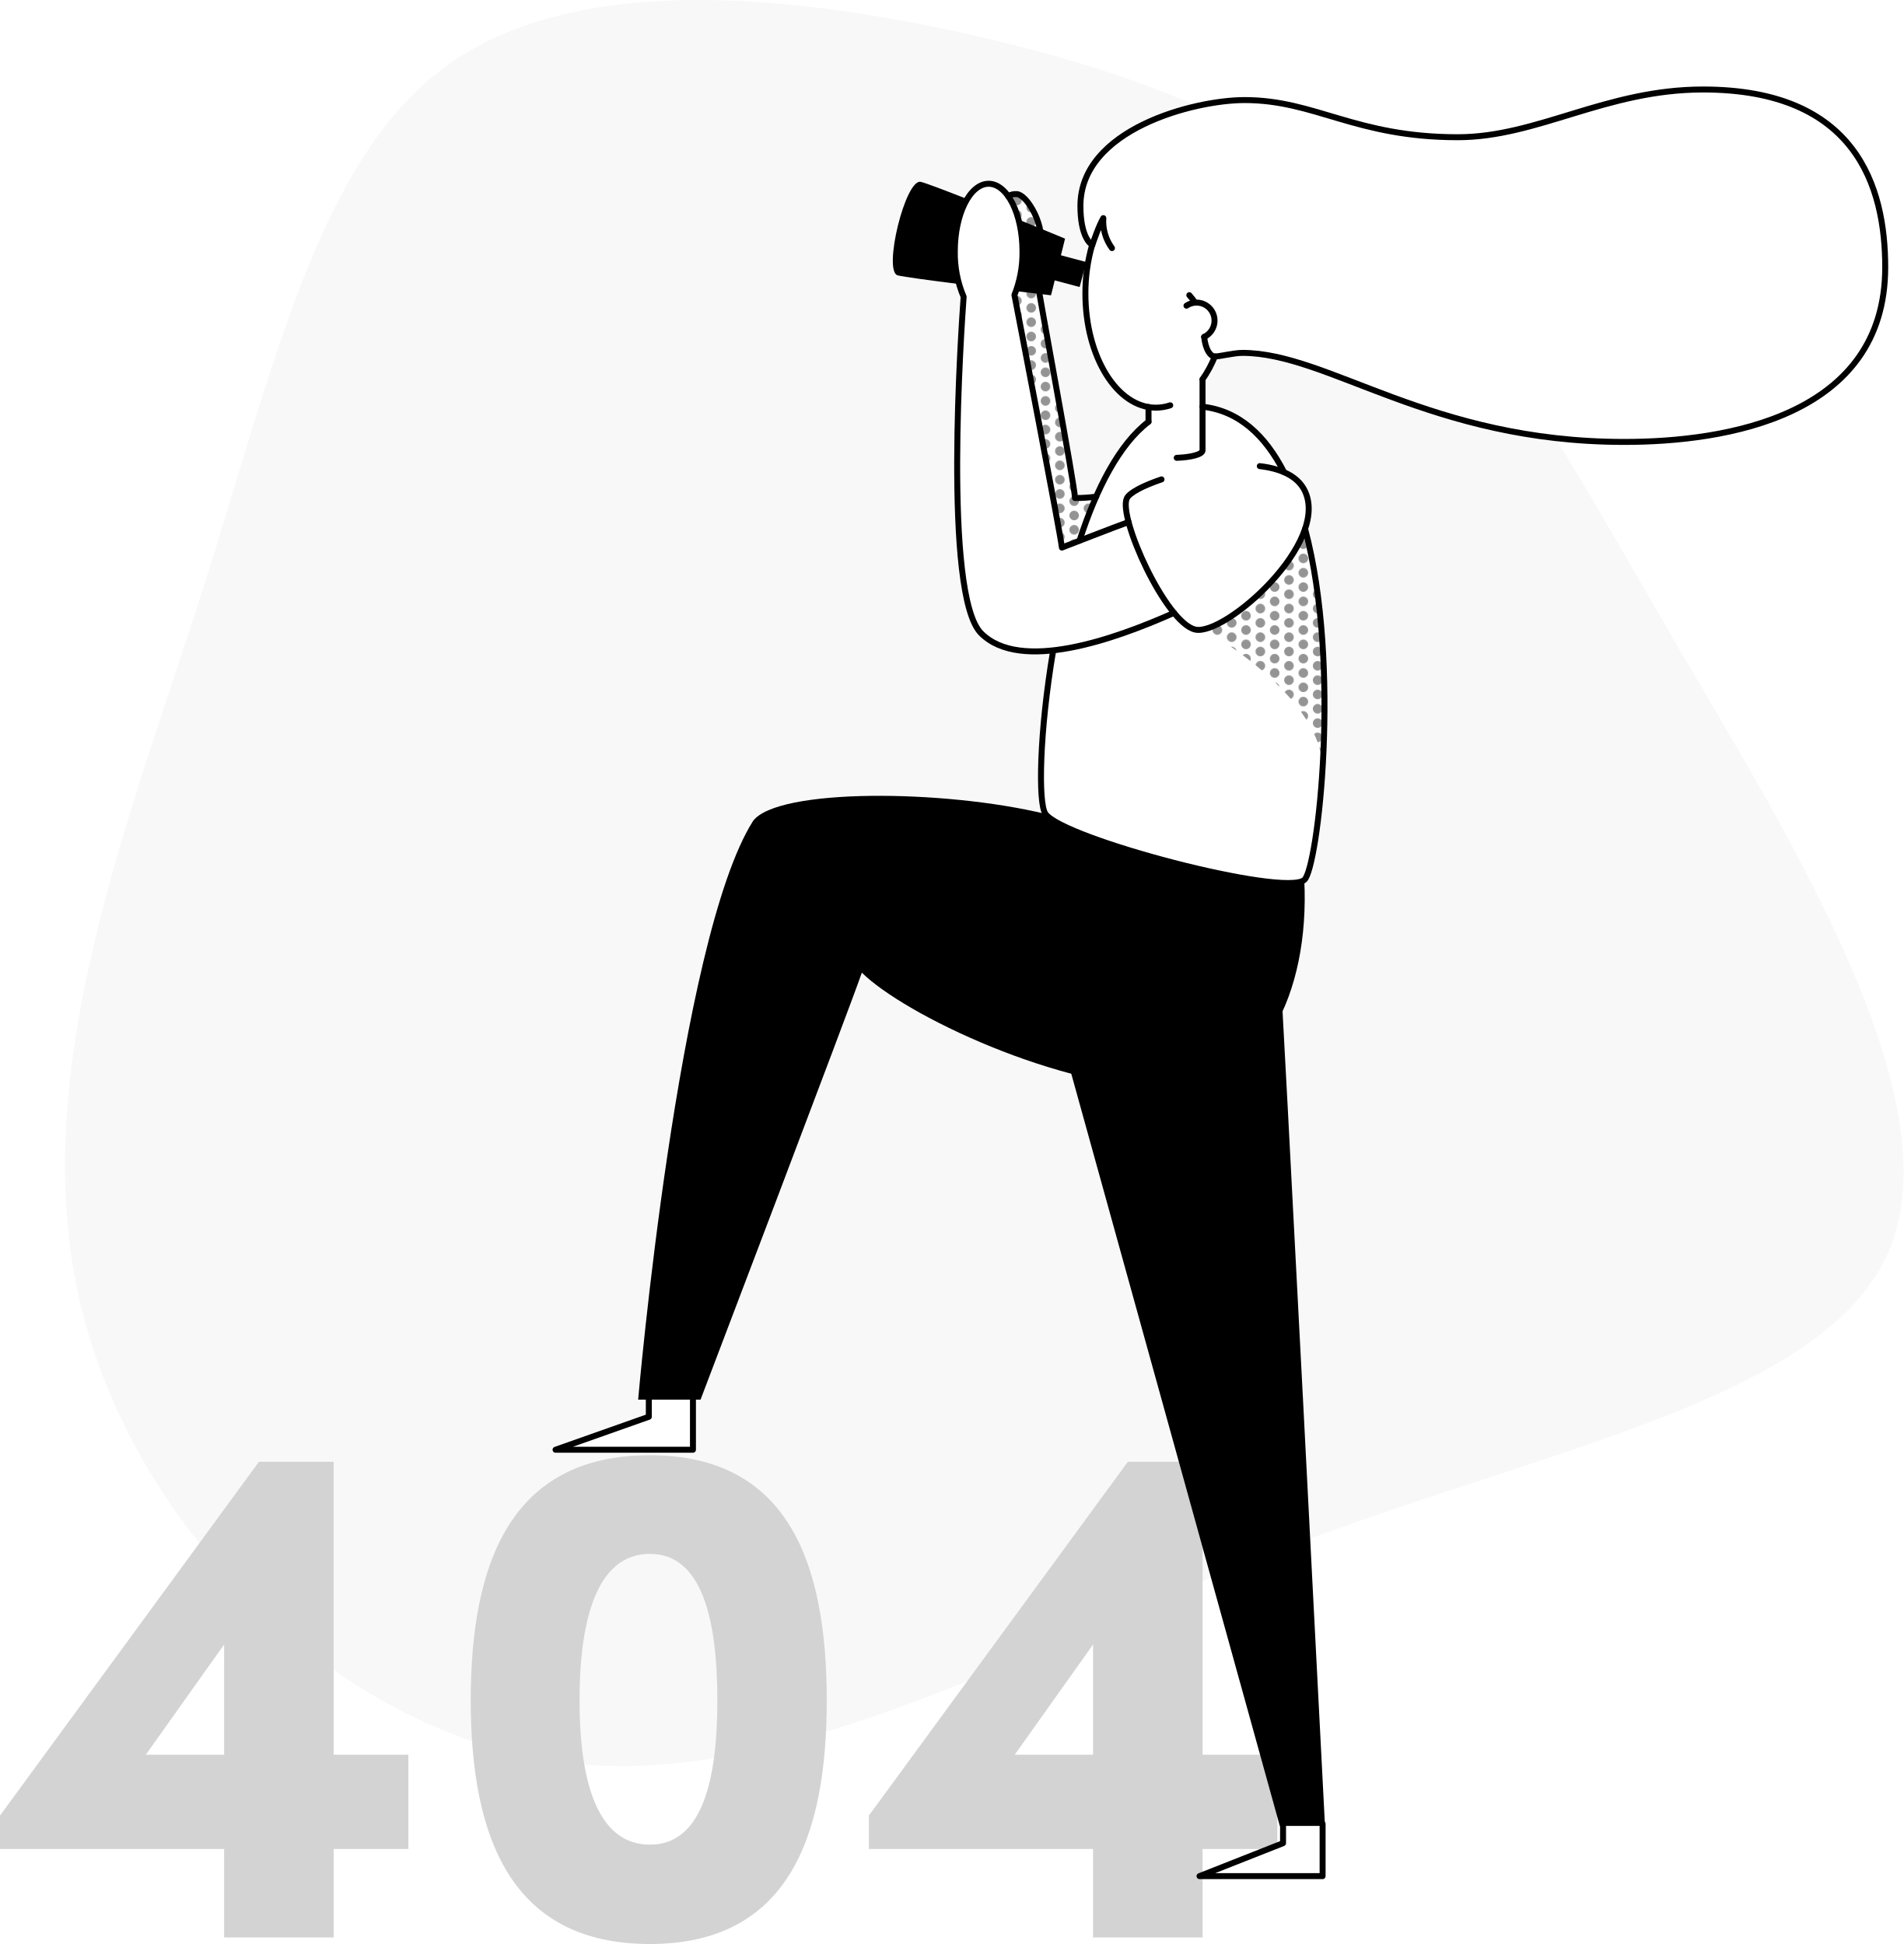
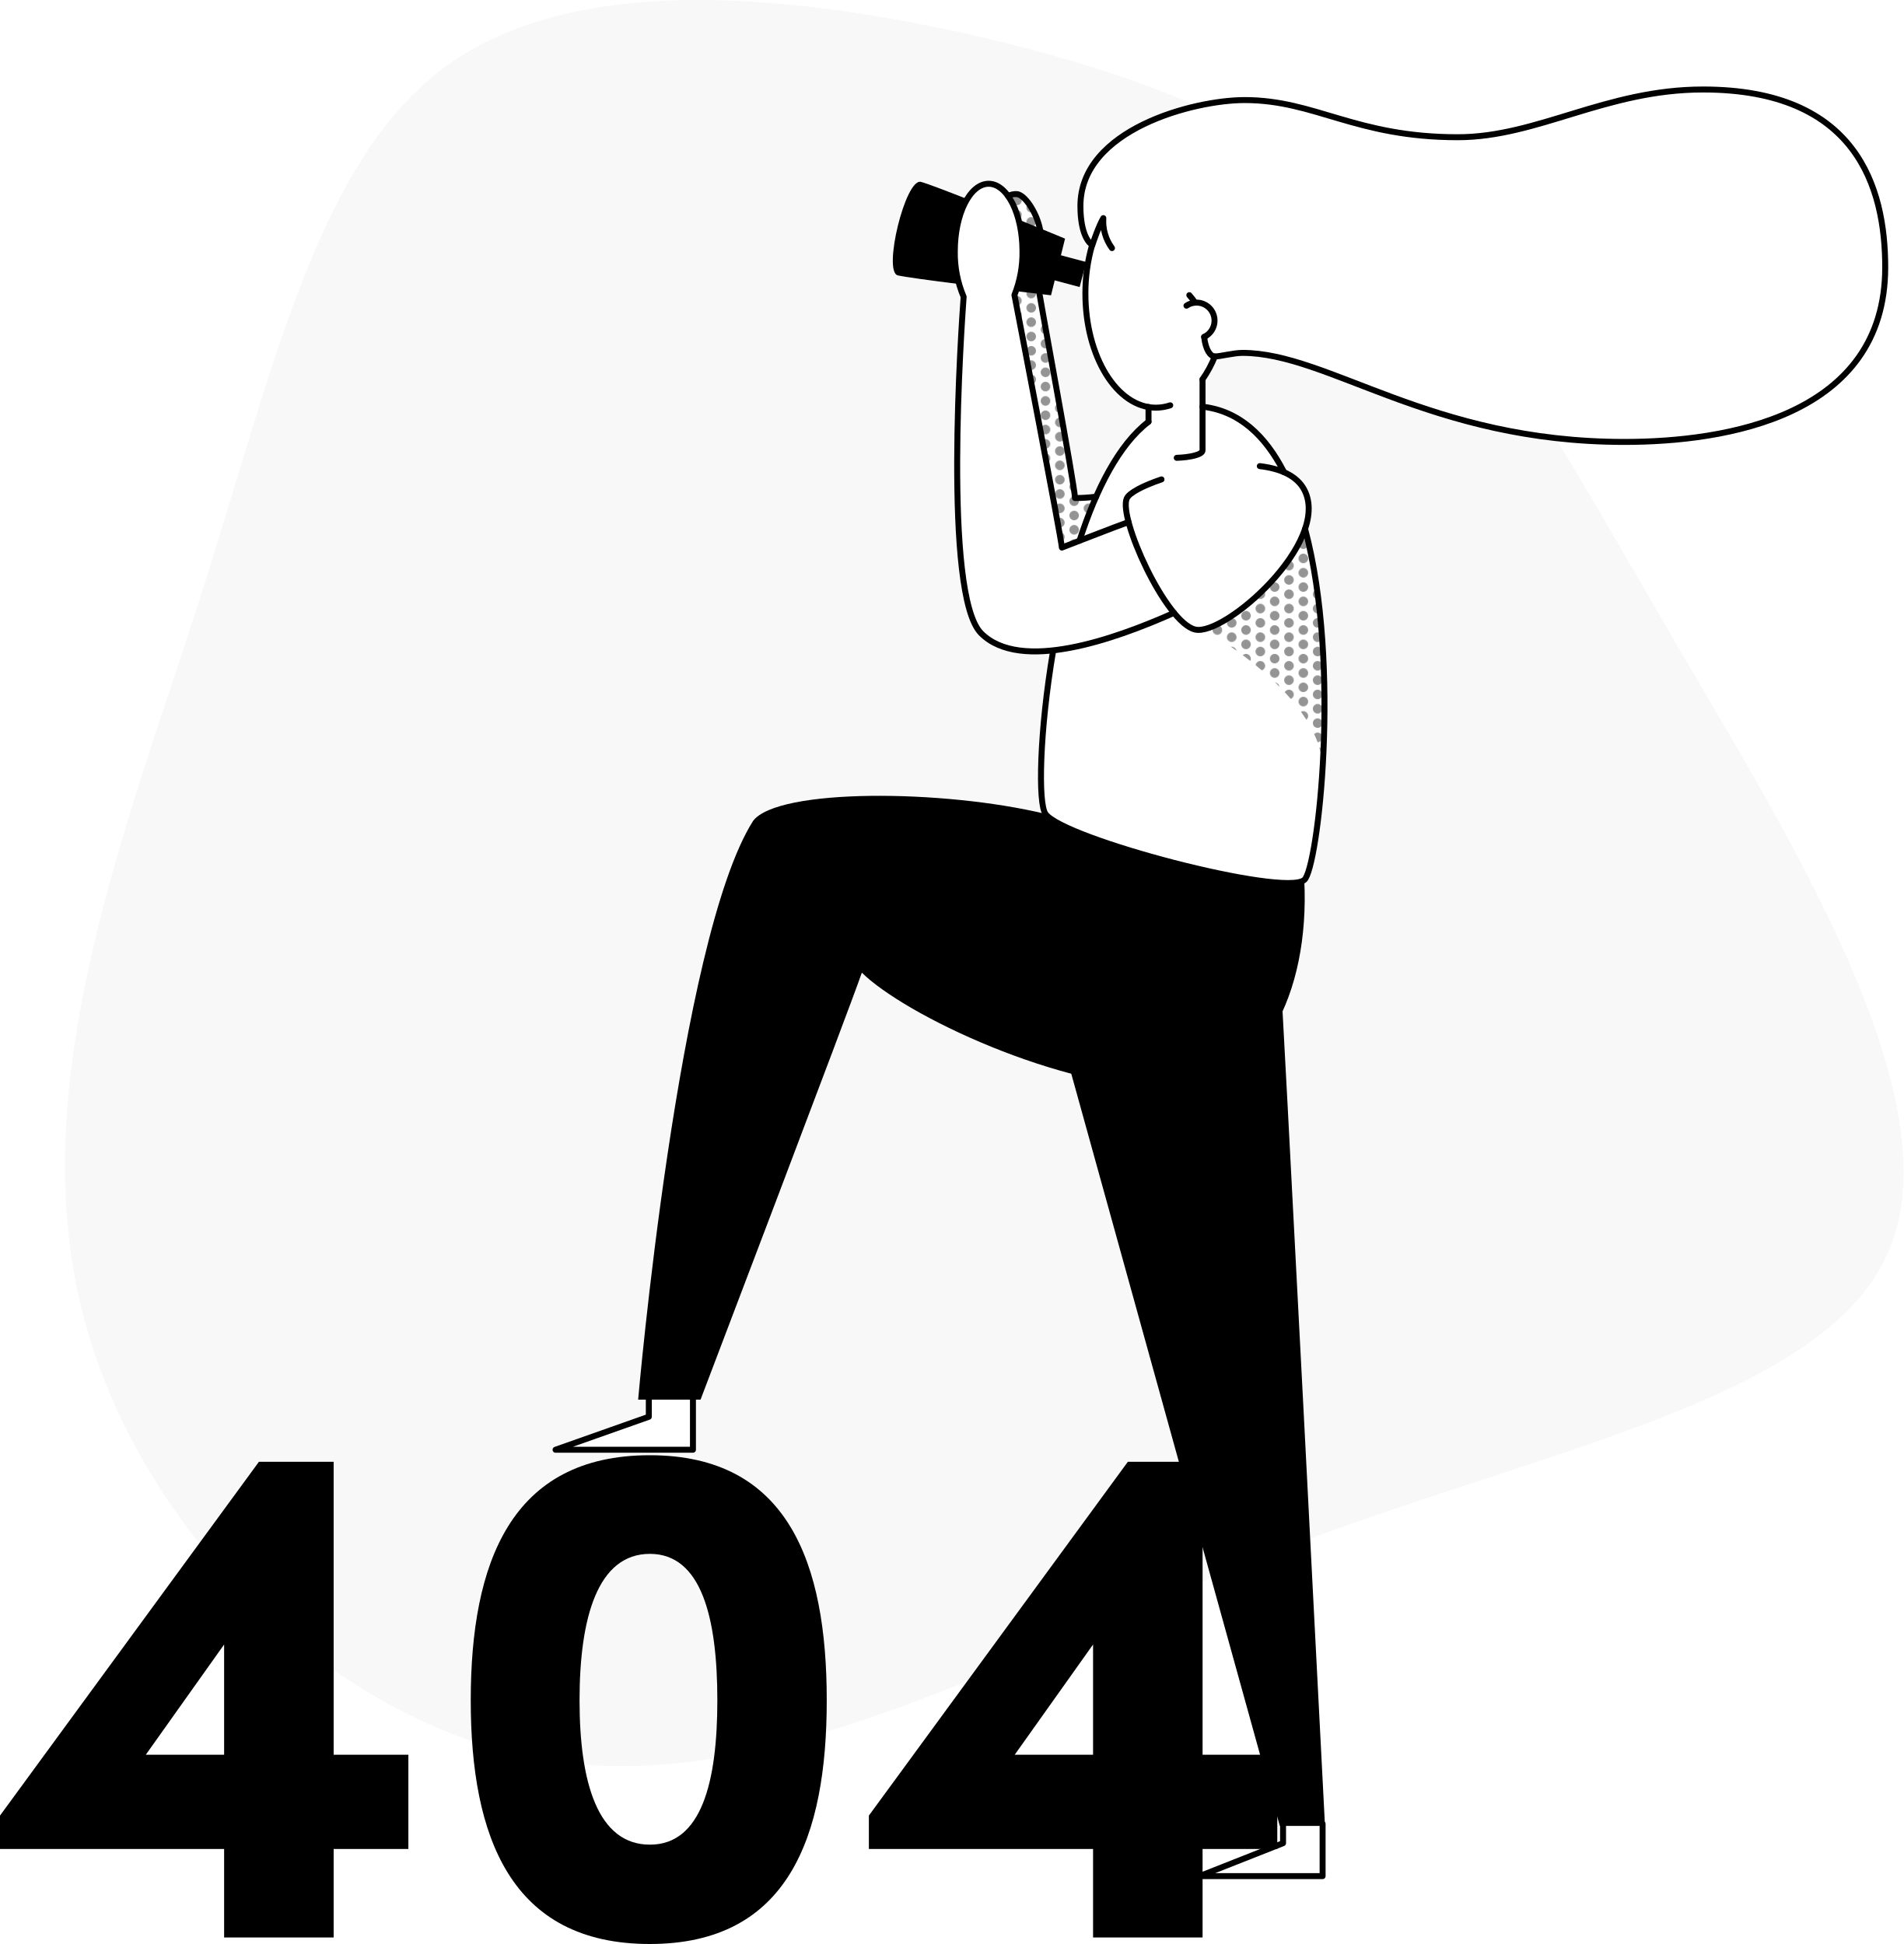
<svg xmlns="http://www.w3.org/2000/svg" viewBox="0 0 797.46 814.59">
  <defs>
-     <style>.cls-1,.cls-6,.cls-7{fill:none;}.cls-2{fill:#949494;}.cls-3{fill:url(#New_Pattern);}.cls-4{fill:#f8f8f8;}.cls-5{fill:#d3d3d3;}.cls-6,.cls-7{stroke:#000;stroke-linecap:round;stroke-width:2.5px;}.cls-6{stroke-linejoin:round;}.cls-7{stroke-miterlimit:10;}</style>
+     <style>.cls-1,.cls-6,.cls-7{fill:none;}.cls-2{fill:#949494;}.cls-3{fill:url(#New_Pattern);}.cls-4{fill:#f8f8f8;}.cls-5{fill:#d3232;}.cls-6,.cls-7{stroke:#000;stroke-linecap:round;stroke-width:2.5px;}.cls-6{stroke-linejoin:round;}.cls-7{stroke-miterlimit:10;}</style>
    <pattern id="New_Pattern" data-name="New Pattern" width="12" height="12" patternUnits="userSpaceOnUse" viewBox="0 0 12 12">
      <rect class="cls-1" width="12" height="12" />
      <rect class="cls-1" width="12" height="12" />
      <circle class="cls-2" cx="12" cy="3" r="2" />
      <circle class="cls-2" cx="6" r="2" />
      <circle class="cls-2" cy="3" r="2" />
      <circle class="cls-2" cx="12" cy="9" r="2" />
      <circle class="cls-2" cx="6" cy="6" r="2" />
      <circle class="cls-2" cy="9" r="2" />
      <circle class="cls-2" cx="6" cy="12" r="2" />
    </pattern>
  </defs>
  <g id="Layer_2" data-name="Layer 2">
    <g id="vector">
      <polygon class="cls-3" points="452.59 222.7 458.06 208.54 449.71 207.74 447.28 186.44 442.54 165.38 439.8 145.19 435.11 124.91 434.51 121.92 434.72 94.67 432.07 86.36 427.15 80.58 422.19 82.67 426.69 93.94 428.32 110.34 425.92 122.84 425.79 124.63 428.66 145.62 433.06 168.28 437.09 189.67 442.39 212.02 444.69 230.03 453.16 226.74 452.59 222.7" />
      <path class="cls-4" d="M445.24,229.3h0l-10.83-56.46-9.22-49.72,0-.07c-.08.19-.15.39-.23.57,1.13,5.84,19.48,101,19.88,105.83Z" />
      <path class="cls-4" d="M428,111.34v-.07a1,1,0,0,1,0,.17Z" />
      <path class="cls-4" d="M703.84,272.59c-19.68-33.74-36.26-63.2-52.17-89-63.11-7.15-99.54-35.7-131.16-35.7-3.68,0-9.4,1.5-11.57,1.5h0l-4.8,9,.14,12.39,7.43,1.4,10,5.33,7.09,6.61,8.68,12.92-.59.39c4.27,1.65,7.63,4.19,9.52,7.88,2.47,4.8,2.26,10.44.29,16.29h0c15.29,57.24,5.37,142.37-.34,147.1-8.64,7.16-100.75-17-108.4-27.66-3.18-4.4-2.53-34.51,3.18-68.27l.73-.35c-12.55,1.5-23.82,0-30.89-7.05-16.12-16.12-8.22-129.11-7.34-141a46.85,46.85,0,0,1-3.7-19.06C400,89.69,406.33,77,414.17,77c3.49,0,6.69,2.53,9.16,6.71l-1-2.4,3.68,0,3.87,2.58,5,9.07,1.24,6.93-.38,24.67,14.62,84.1,8.88-.87,4.51-10,9.77-13.72,7.65-8.33v-5.28h0c-14.84-2.54-26.4-22.84-26.4-47.5,0-1.86.06-3.7.19-5.5l.84-10.58,1.56-3.49c.07-.27.14-.54.22-.8-1.15-.63-5-4.17-5-16.37,0-24,26.56-36.9,48.83-41.9-29.62-12.8-62.77-22.73-99.28-30.8C327.68-2.62,239.75-11.07,186.53,28S114.82,153.14,84.44,248.61c-30.6,95.46-73.08,200.29-51.15,296,21.69,95.47,108,181.8,202.58,193.9s197.33-50,306.5-91.35S767.1,585.48,792,522.45,751.34,353.67,703.84,272.59ZM290.3,607.48H232.74l39.06-13.81V585.6h18.5Z" />
      <path class="cls-4" d="M426.49,91.3v0Z" />
      <path class="cls-4" d="M462.08,92.88a11.39,11.39,0,0,1,.08-1.5c-1.83,3.06-4.21,10-4.6,11.28l.07.15Z" />
      <path class="cls-3" d="M503.78,263.8c5.32,2.29,50.69,29.49,50.26,58.74.83-25.17.83-46.24.83-46.24L552,254.14l-4.71-30.58-9.63,14.8L525.1,251.75,510.32,262.4Z" />
      <path class="cls-5" d="M171.08,774.78h-31.3v37.07H93.89V774.78H0v-14L108.48,612.52h31.3V735.28h31.3Zm-77.19-39.5V689.09L61.08,735.28Z" />
      <path class="cls-5" d="M197.21,712.49c0-57.43,16.71-102.71,75-102.71,58,0,74.14,45.28,74.14,102.71,0,57.13-16.1,102.1-74.14,102.1C213.92,814.59,197.21,769.62,197.21,712.49Zm103.31,0c0-34.64-6.69-61.38-28.26-61.38-21.88,0-29.47,26.74-29.47,61.38,0,34.33,7.59,60.47,29.47,60.47C293.83,773,300.52,746.82,300.52,712.49Z" />
      <path class="cls-5" d="M535.1,774.78H503.8v37.07H457.92V774.78H364v-14L472.5,612.52h31.3V735.28h31.3Zm-77.18-39.5V689.09L425.1,735.28Z" />
      <path d="M536.15,404.21c.86,8.18,18.93,360.89,18.93,360.89H536.15L444.1,433Z" />
      <path d="M546.4,368.72c2.39,48.19-18.14,87.66-53.79,87.66-48.94,0-113.73-31.2-131.56-48.81-4.45,13.16-67.57,178.92-67.57,178.92H267.34s16.75-193,48.15-242.5c10.33-13.76,79.92-13.25,122.51-2.93C471.81,362.45,534.73,372,546.4,368.72Z" />
      <path class="cls-6" d="M422.33,82.2a6.11,6.11,0,0,1,3.68-.86c3.83.27,10.09,10.39,10.09,18.58s-2.31,11.27-1.61,17.22,15.85,86.63,15.85,91.55a67.52,67.52,0,0,0,8.88-.57" />
      <path class="cls-7" d="M503.78,170.42c15.32,1.72,26.35,12.16,34.15,27.44" />
      <path class="cls-7" d="M452.23,226.58c7-21.6,16.54-40.38,28.92-49.85" />
      <path class="cls-7" d="M546.74,221.62c15.29,57.24,5.37,142.37-.34,147.1-8.64,7.16-100.75-17-108.4-27.66-3.18-4.4-2.53-34.51,3.18-68.27" />
      <path class="cls-6" d="M472.8,218.76c-4.07,1.38-27.94,10.69-27.94,10.69-.4-4.8-18.75-100-19.88-105.83a47.62,47.62,0,0,0,3.37-18.3C428.35,89.69,422,77,414.17,77S400,89.69,400,105.32a46.85,46.85,0,0,0,3.7,19.06c-.88,11.9-8.78,124.89,7.34,141,16.44,16.44,55.53,2.68,80.81-8.57" />
      <rect x="438.44" y="107.64" width="15.5" height="10.83" transform="translate(43.96 -110.73) rotate(14.87)" />
      <path class="cls-7" d="M527.77,195.32c8.55,1,15.57,4,18.68,10,11.29,21.92-33.42,61.41-45.79,58.47s-32.32-47.08-28.59-55c1.06-2.27,6.73-5.28,14.52-7.91" />
      <path class="cls-6" d="M481.15,176.73v-6.2" />
      <path class="cls-6" d="M503.78,158.94v29.78c0,1.8-5.33,2.95-10.81,3.12" />
      <path class="cls-6" d="M508.94,149.37a48.54,48.54,0,0,1-5.16,9.57" />
      <path class="cls-6" d="M490.25,169.83a18.84,18.84,0,0,1-6,1c-16.32,0-29.54-21.39-29.54-47.77a72.77,72.77,0,0,1,2.81-20.37" />
      <path class="cls-6" d="M504.46,141.17c.58,5.45,2.64,8.2,4.48,8.2,2.17,0,7.89-1.5,11.57-1.5,36.14,0,78.58,37.31,160,37.31,42.53,0,109.27-10.73,109.27-73.19,0-33.73-12.14-74.49-76.31-74.49-40.75,0-69.3,20-102.78,20-43,0-59.58-15.57-89.29-15.57-21.16,0-68.78,12.26-68.78,44.38,0,12.2,3.82,15.74,5,16.37.39-1.3,2.77-8.22,4.6-11.28a18.94,18.94,0,0,0,3.62,12.56" />
      <path class="cls-6" d="M498.24,123.68a32.23,32.23,0,0,1,2.34,3" />
      <path class="cls-6" d="M497.05,128.09a7.43,7.43,0,0,1,4.21-1.29,7.54,7.54,0,0,1,3.2,14.37" />
      <path d="M428.35,105.32A49.32,49.32,0,0,1,425.64,122c8.51,1,14.67,1.73,14.67,1.73L446.18,100S437.5,96.39,426.69,92A51.94,51.94,0,0,1,428.35,105.32Z" />
      <path d="M400,105.32c0-8.83,2-16.71,5.2-21.9-9.33-3.67-17.18-6.65-19.41-7.21-6.49-1.6-16,37.61-9.69,39.18,2.55.63,13.52,2.1,25.69,3.64A51.61,51.61,0,0,1,400,105.32Z" />
      <polyline class="cls-6" points="290.3 585.6 290.3 607.48 232.74 607.48 271.81 593.67 271.81 585.6" />
      <polyline class="cls-6" points="554.08 764.27 554.08 786.15 502.52 786.15 537.51 772.34 537.51 764.27" />
    </g>
  </g>
</svg>
